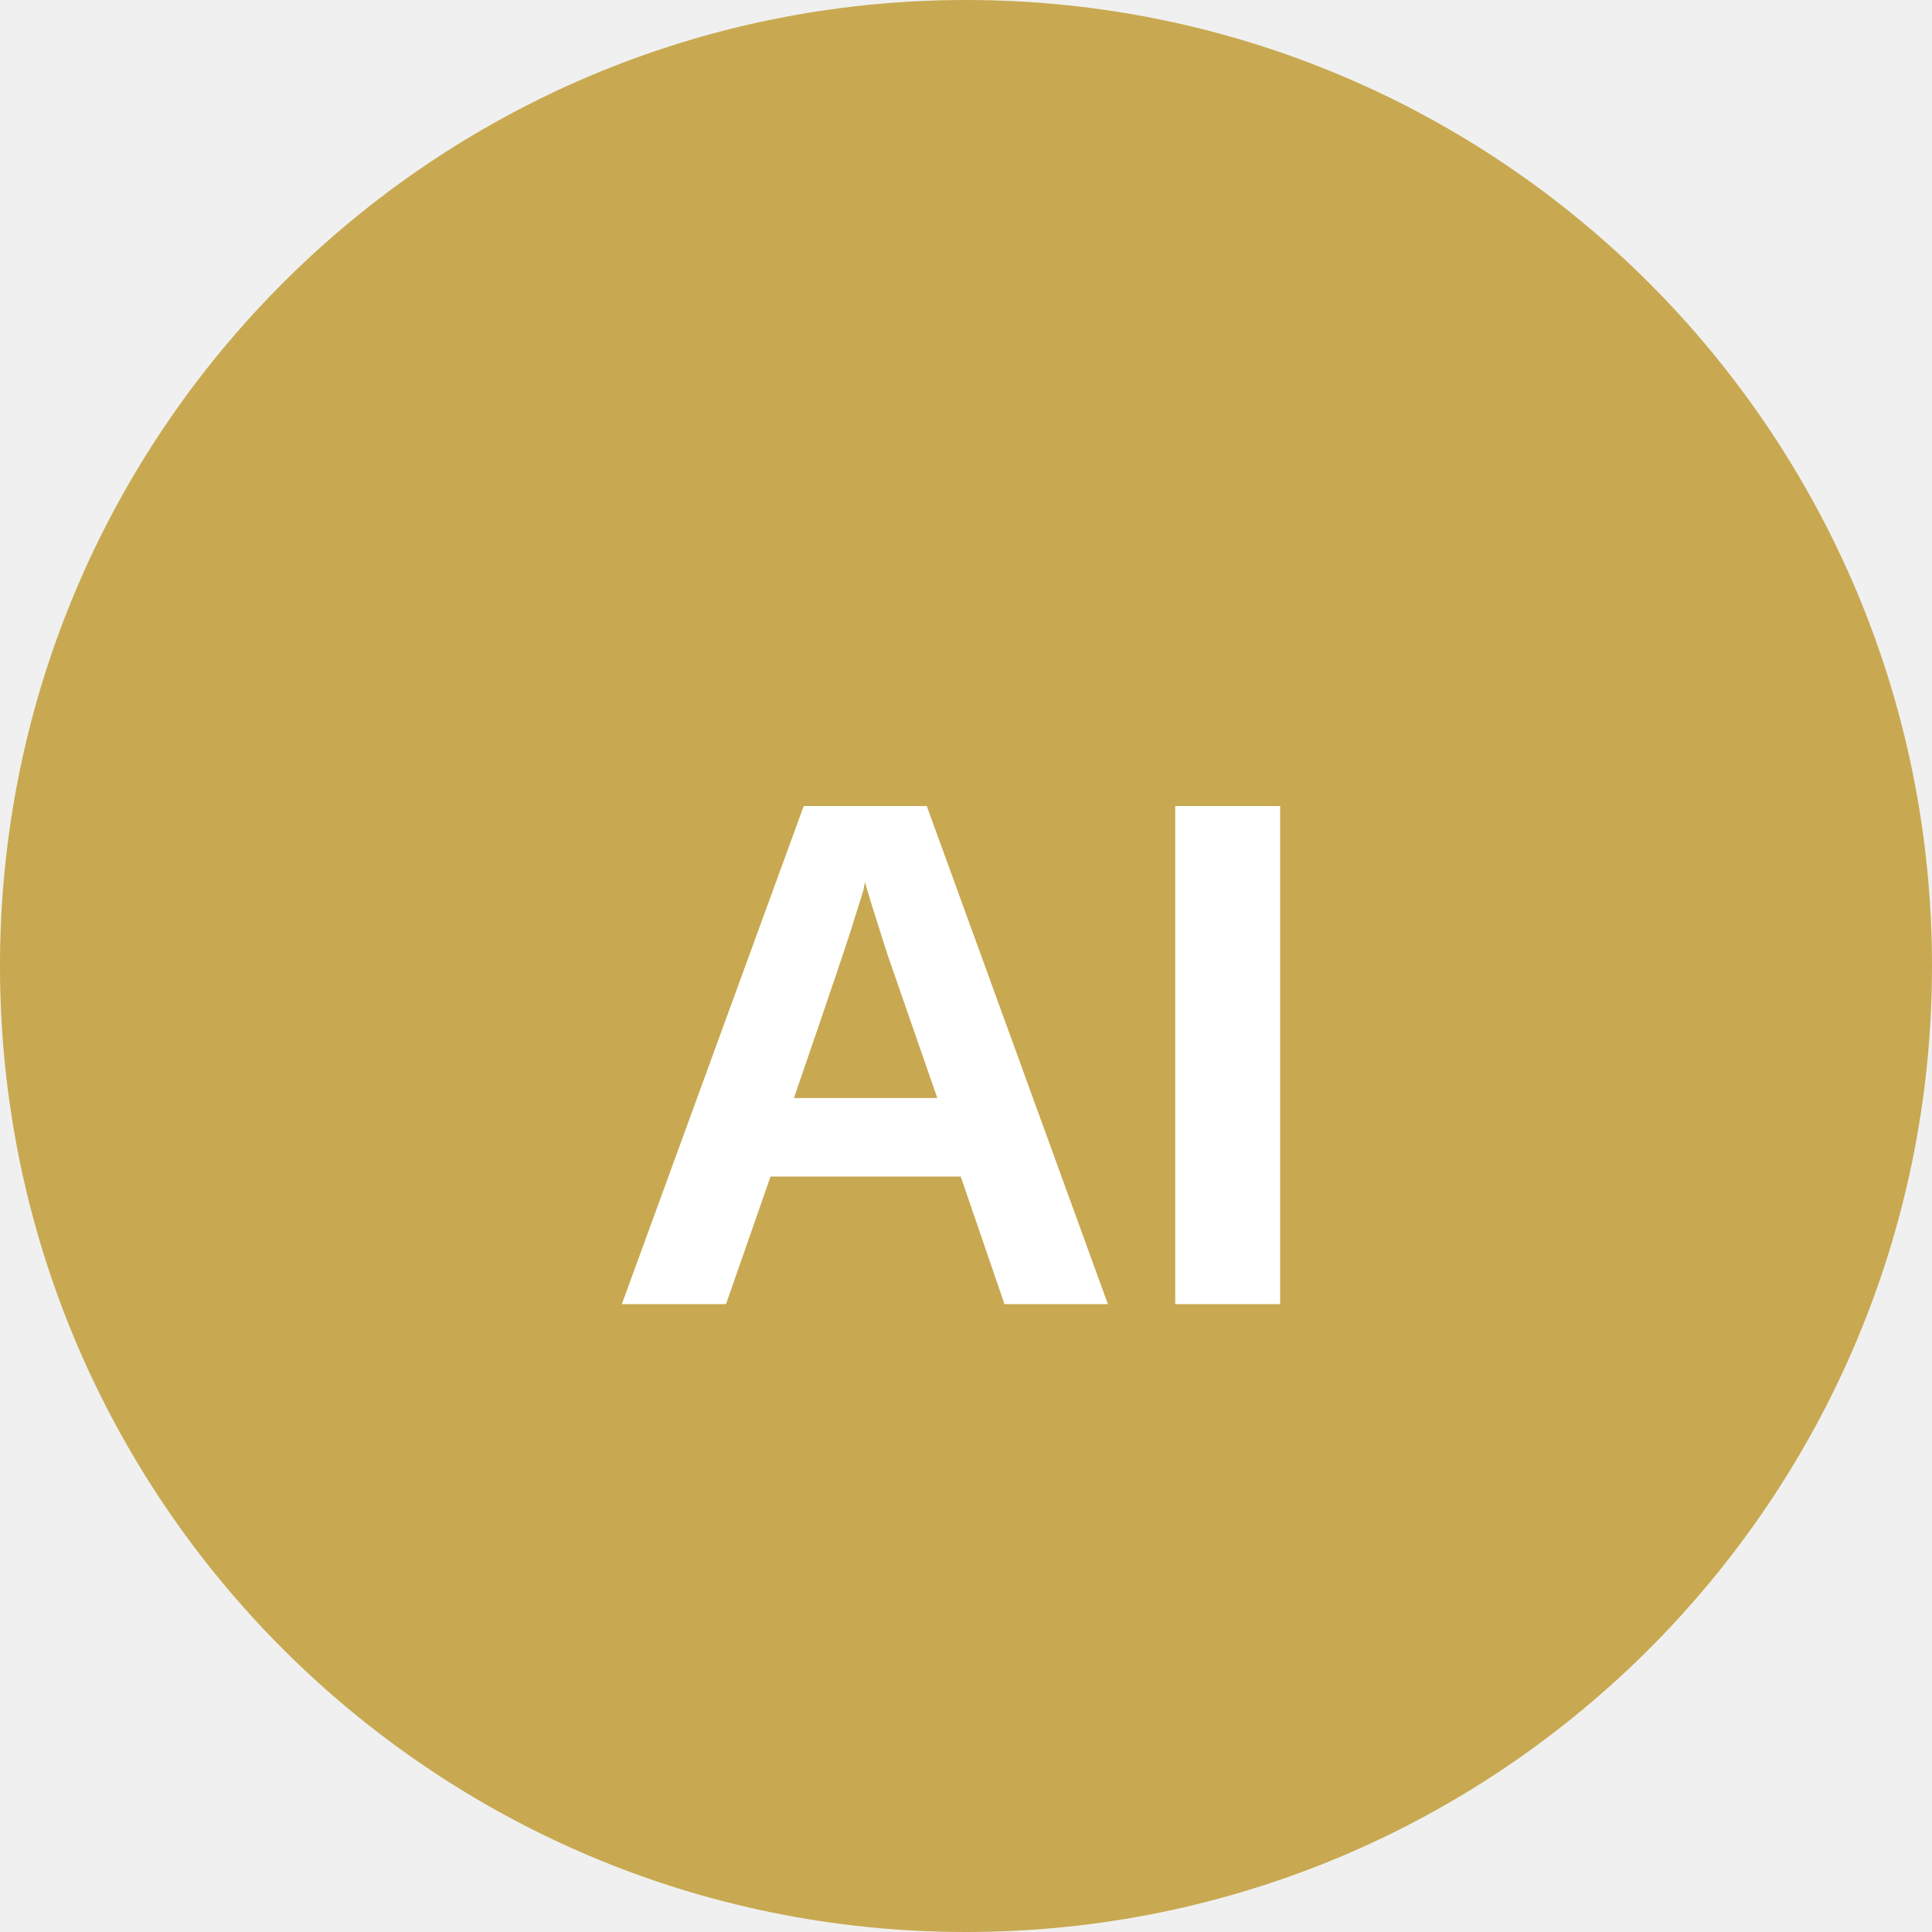
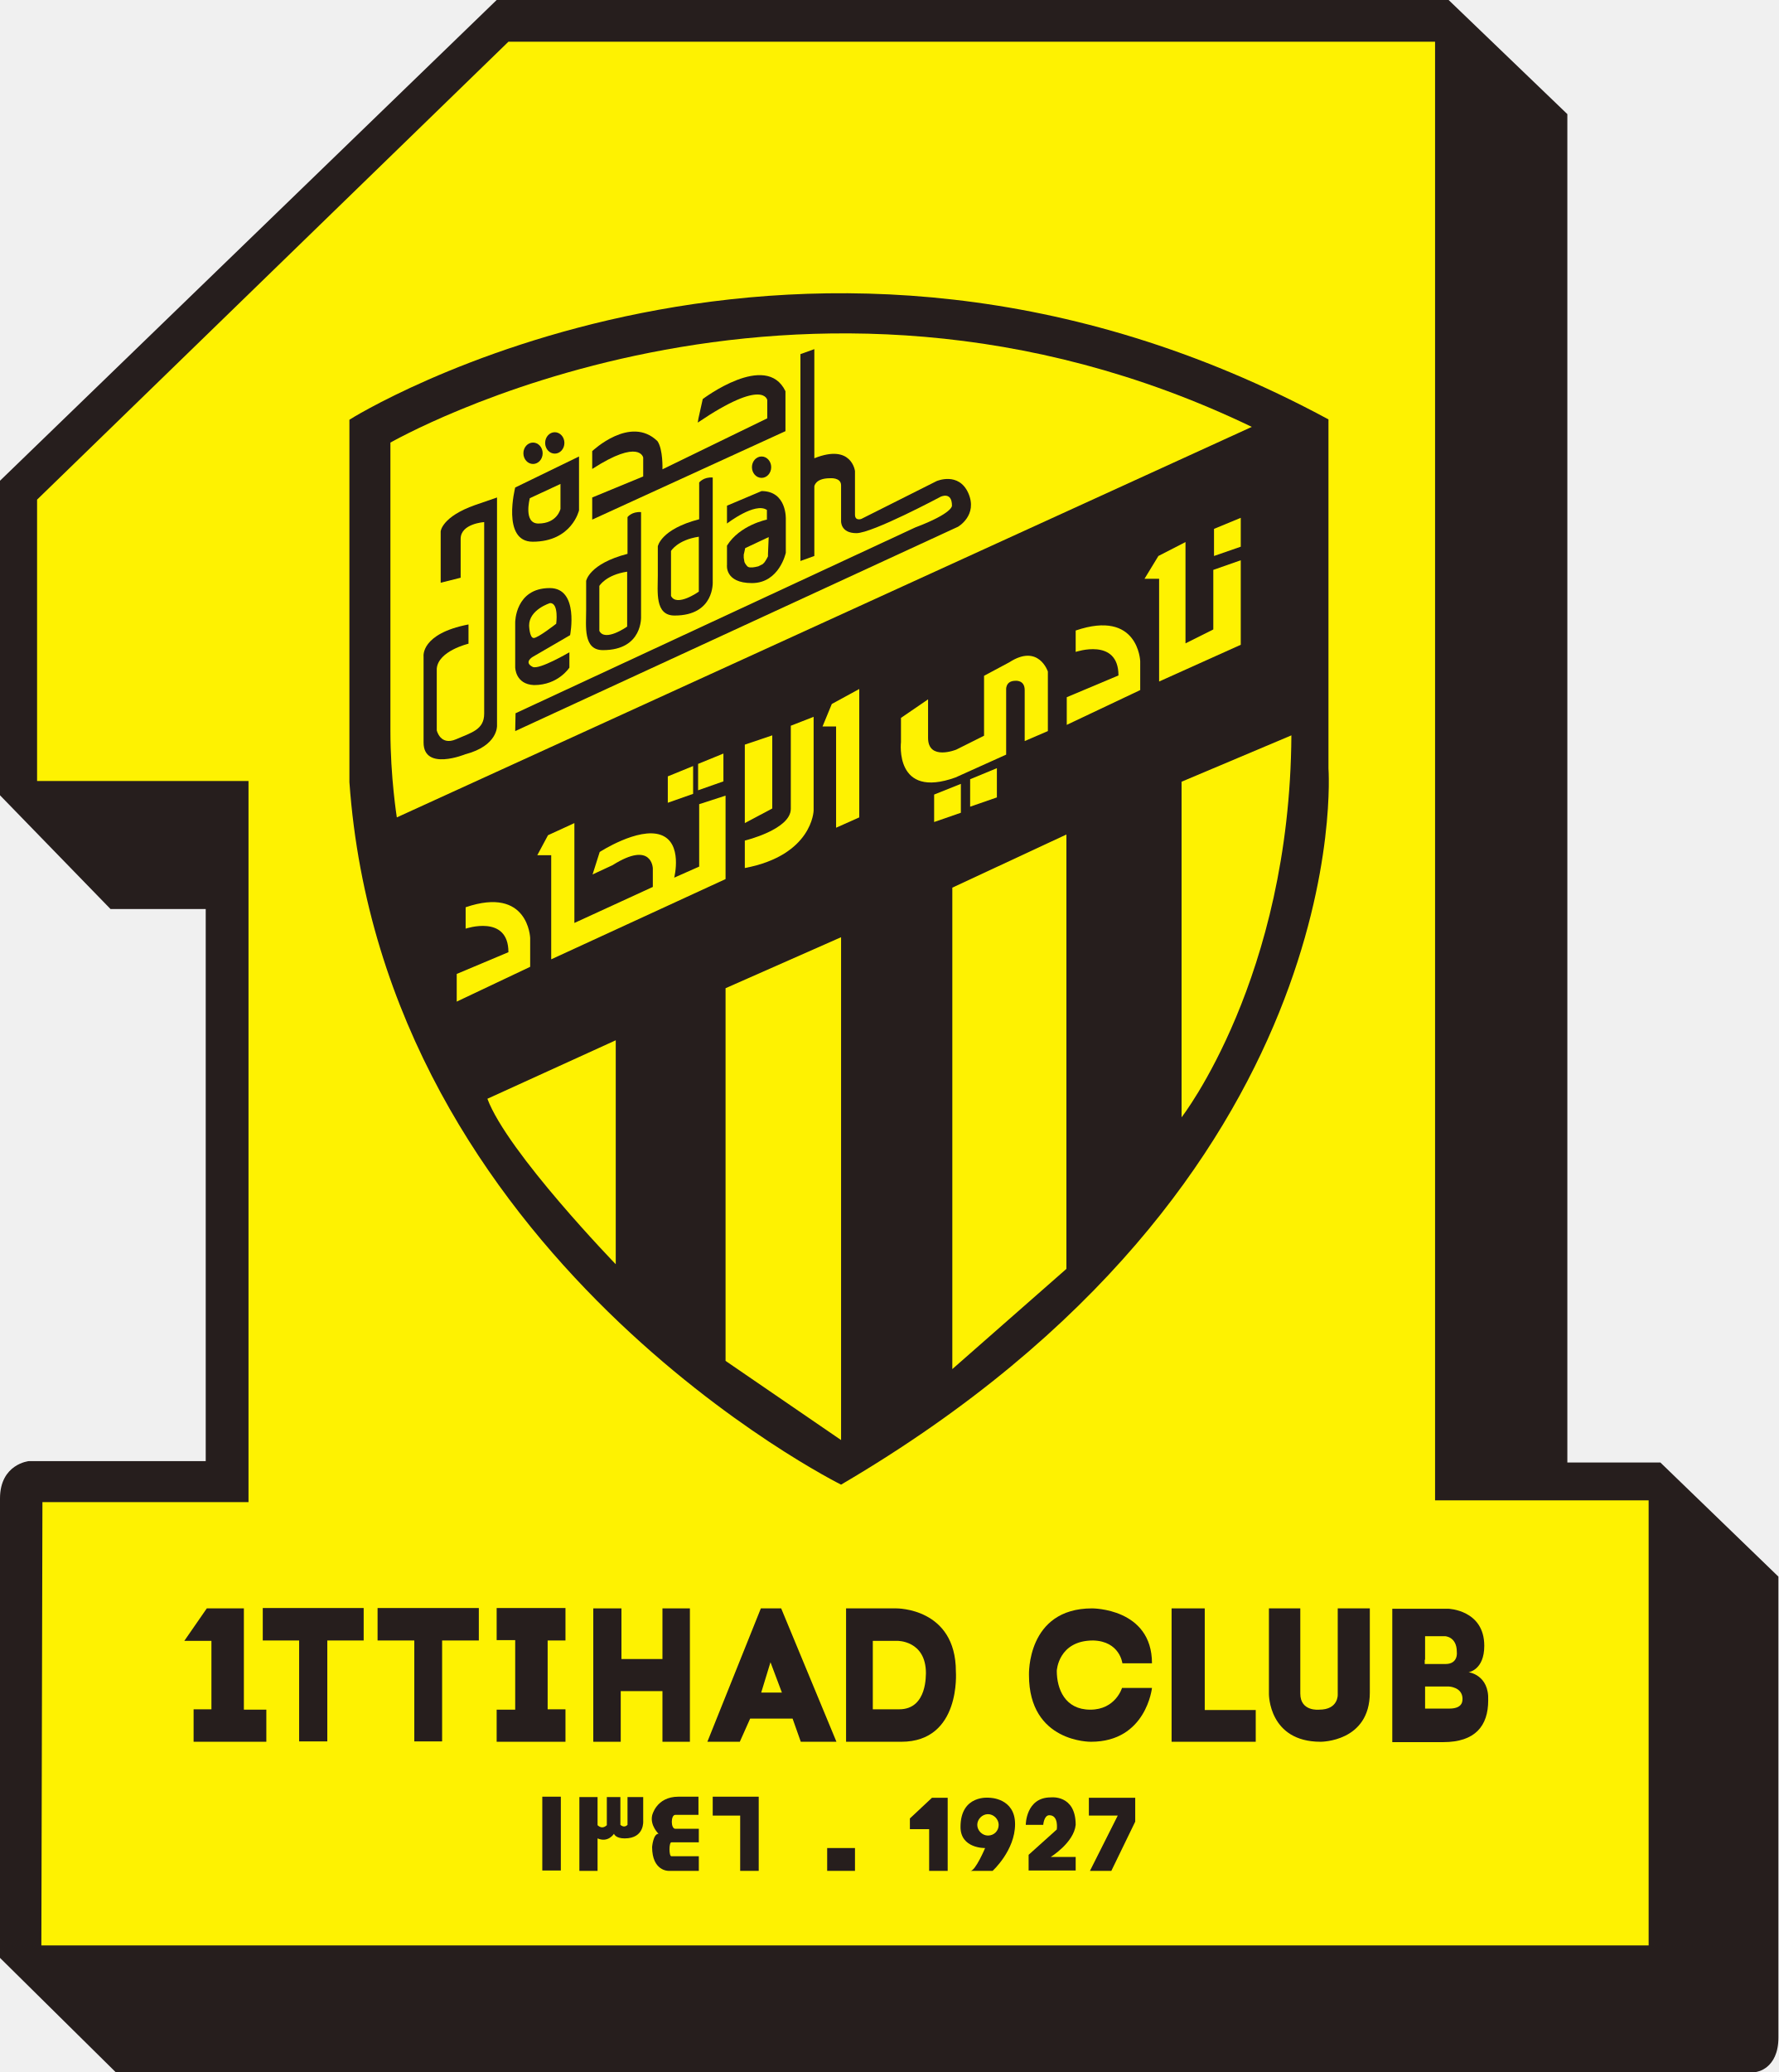
- <svg xmlns="http://www.w3.org/2000/svg" viewBox="0 0 40 40">
-   <circle cx="20" cy="20" r="20" fill="#C8A951" />
-   <text x="20" y="27" font-family="Arial, sans-serif" font-size="15" font-weight="700" fill="#fff" text-anchor="middle">AI</text>
+ <svg xmlns="http://www.w3.org/2000/svg" version="1.1" id="Layer_1" x="0px" y="0px" viewBox="0 0 257.556 300" xml:space="preserve" width="257.556" height="300">
+   <defs id="defs49">
+ 	
+ </defs>
+   <style type="text/css" id="style1">
+ 	.st0{fill:#261E1D;}
+ 	.st1{fill:#FEF201;}
+ </style>
+   <g id="الشعار" transform="matrix(0.5163511,0,0,0.5163511,-129.3976,-108.1756)">
+     <path class="st0" d="M 716.3,619.6 H 690.2 V 241.5 l -33.3,-32 h -267 L 250.6,344.3 v 88.2 l 31,31.9 h 26.7 v 154.8 h -49.6 c 0,0 -8.1,0.8 -8.1,10.5 v 128.8 l 32.4,32 h 460.1 c 0,0 6.3,-0.7 6.3,-9.7 V 651.6 Z" id="path1" />
+     <path class="st1" d="M 262.2,755 H 713 V 630.2 h -59.9 v -409 H 393.2 L 261,349.6 v 78.9 h 59.3 v 202.2 h -57.8 z" id="path2" />
+     <path class="st0" d="M 623.2,327.1 V 425 c 0,0 8.6,115.6 -136.7,200.8 0,0 -128.4,-63.7 -137.9,-197 V 327.2 c 0,-0.1 127.1,-79.7 274.6,-0.1 z" id="path3" />
+     <path class="st1" d="M 601.7,329.2 361.9,438.7 c 0,0 -1.8,-11.2 -1.8,-24.3 v -80.8 c 0,0.1 113.7,-65.9 241.6,-4.4 z" id="path4" />
+     <path class="st1" d="M 423.3,502.3 V 564 c 0,0 -30.4,-31.4 -36,-46.4 l 36,-16.4 z" id="path5" />
+     <path class="st1" d="M 486.5,473 V 613.3 L 454.1,591.1 V 486.6 l 32.4,-14.3 z" id="path6" />
+     <path class="st1" d="m 549.7,444 v 121.3 l -32,28.1 v -135 l 32,-14.9 z" id="path7" />
+     <path class="st1" d="m 612.8,415.7 -30.8,13 v 94.1 c 0,0 30.4,-39 30.8,-107.1 z" id="path8" />
+     <g id="نادي_الاتحاد">
+       <path class="st1" d="m 598.6,366.6 v 23.7 l -22.9,10.3 v -28.8 h -4.1 l 3.9,-6.4 7.6,-3.9 v 28.4 l 7.8,-3.9 v -16.7 z" id="path9" />
+       <path class="st1" d="m 598.6,362.8 -7.5,2.6 v -7.6 l 7.5,-3.1 z" id="path10" />
+       <path class="st1" d="m 549.7,412.8 20.7,-9.8 v -8.1 c 0,0 -0.5,-14.6 -18.1,-8.6 v 6 c 0,0 12,-4.1 12,6.6 l -14.5,6.1 v 7.8 z" id="path11" />
+       <path class="st1" d="m 544.5,414.5 v -16.7 c 0,0 -2.6,-7.9 -10.8,-2.6 l -7.1,3.8 v 16.8 l -7.8,3.9 c 0,0 -7.9,3.2 -7.9,-3.3 0,-6.5 0,-10.8 0,-10.8 l -7.6,5.2 v 6.8 c 0,0 -1.9,16.1 15.3,9.9 l 14.2,-6.4 V 403 c 0,0 -0.3,-2.6 2.6,-2.6 0,0 2.6,-0.3 2.6,2.6 v 14.3 z" id="path12" />
+       <path class="st1" d="m 530.2,433.1 -7.5,2.6 V 428 l 7.5,-3.1 z" id="path13" />
+       <path class="st1" d="m 520.1,437.4 -7.5,2.6 v -7.7 l 7.5,-3 z" id="path14" />
+       <path class="st1" d="m 491.6,438.7 v -36 l -7.7,4.2 -2.6,6.3 h 3.8 v 28.4 z" id="path15" />
+       <path class="st1" d="m 478.8,410.5 v 26.3 c 0,0 -0.3,12.5 -19.3,16.1 v -7.7 c 0,0 12.9,-3.1 12.9,-8.9 V 413 Z" id="path16" />
+       <path class="st1" d="m 467.2,415.7 v 20.5 l -7.7,4.1 v -22 z" id="path17" />
+       <path class="st1" d="M 454.1,432.6 V 456 l -48.9,22.5 v -29.2 h -3.9 l 3,-5.6 7.4,-3.4 v 28 l 22,-10.1 V 453 c 0,0 -0.2,-7.9 -11.3,-0.9 l -5.6,2.6 2,-6.3 c 0,0 10.8,-7 17.1,-4.8 6.3,2.2 3.8,12 3.8,12 l 7,-3.1 V 435 Z" id="path18" />
+       <path class="st1" d="m 453.5,428.6 -7.1,2.5 v -7.4 l 7.1,-2.9 z" id="path19" />
+       <path class="st1" d="m 445,432.1 -7.1,2.5 v -7.4 l 7.1,-2.9 z" id="path20" />
+       <path class="st1" d="m 378.6,490.4 20.7,-9.8 v -8.1 c 0,0 -0.5,-14.6 -18.1,-8.6 v 6 c 0,0 12,-4.1 12,6.6 l -14.5,6.1 v 7.8 z" id="path21" />
+     </g>
+     <g id="JEDDAH">
+       <ellipse class="st0" cx="464.2" cy="340.5" rx="2.7" ry="3" id="ellipse21" />
+       <path class="st0" d="m 446.5,326.8 1.2,-5.4 c 0,0 17.8,-13.5 23.2,-2.2 v 11.2 l -54.2,24.8 V 349 l 14.3,-5.9 v -5.3 c 0,0 -1,-5.4 -14.3,3.2 v -5 c 0,0 10.7,-10.2 18.3,-2.8 1.6,2.3 1.4,7.9 1.4,7.9 l 29.4,-14.3 v -5.1 c 0,0 -0.9,-6.3 -19.5,6.3 z" id="path22" />
+       <path class="st0" d="m 395.1,346.2 c 0,0 -3.9,15.2 4.9,15.2 11,0 13,-8.8 13,-8.8 v -15.1 z m 12.7,6 c 0,0 -0.9,4.1 -6.2,4.1 -4.3,0 -2.4,-7.1 -2.4,-7.1 l 8.6,-4 z" id="path23" />
+       <ellipse class="st0" cx="400.1" cy="336.6" rx="2.7" ry="3" id="ellipse23" />
+       <ellipse class="st0" cx="406.2" cy="333.7" rx="2.7" ry="3" id="ellipse24" />
+       <path class="st0" d="m 395.1,414.5 124.2,-57.3 c 0,0 5.6,-3.2 2.9,-9.4 -2.7,-6.1 -8.9,-3.4 -8.9,-3.4 L 492.2,355 c 0,0 -1.8,0.7 -1.8,-1.2 v -12.2 c 0,0 -0.9,-7.8 -11.4,-3.6 v -30.6 l -3.9,1.4 v 58 l 3.9,-1.4 v -19.5 c 0,0 0.2,-2.3 4.4,-2.3 0,0 3.1,-0.3 3.1,2 v 10 c 0,0 -0.2,3.4 4.3,3.4 4.5,0 23.6,-10.2 23.6,-10.2 0,0 3.2,-1.6 3.2,2.5 0,0 0.3,2.1 -10.3,6.1 l -112.1,52.1 z" id="path24" />
+       <path class="st0" d="m 464.2,347.2 -9.7,4.1 v 5 c 0,0 7.9,-6.1 11.2,-3.8 v 2.7 c 0,0 -7.6,1.5 -11.2,7.3 v 5.4 c 0,0 -0.7,5.1 7,5.1 7.7,0 9.5,-8.5 9.5,-8.5 v -9.4 c 0,0.1 0.4,-7.9 -6.8,-7.9 z m 1.8,17.6 v 0.7 l -0.2,0.4 -0.4,0.7 -0.4,0.6 -0.5,0.5 -0.6,0.3 -0.6,0.3 -0.9,0.2 -0.7,0.1 h -0.3 -0.5 l -0.4,-0.1 -0.3,-0.2 -0.4,-0.5 -0.2,-0.3 -0.2,-0.4 -0.1,-0.6 -0.1,-0.6 v -0.6 -0.3 l 0.1,-0.4 0.2,-0.9 0.1,-0.5 6.6,-3.1 z" id="path25" />
+       <path class="st0" d="m 450.5,372.6 v -29.2 c -2.6,-0.2 -3.8,1.4 -3.8,1.4 v 10.3 c -10.8,2.8 -11.6,7.6 -11.6,7.6 v 8.1 c 0,4.6 -0.9,11.3 4.7,11.3 11.3,0 10.7,-9.5 10.7,-9.5 z m -3.9,2.8 c 0,0 -6.2,4.4 -7.8,1.2 V 364 c 0,0 1.8,-3.1 7.8,-4 z" id="path26" />
+       <path class="st0" d="m 430.4,382.3 v -29.2 c -2.6,-0.2 -3.8,1.4 -3.8,1.4 v 10.3 c -10.8,2.8 -11.6,7.6 -11.6,7.6 v 8.1 c 0,4.6 -0.9,11.3 4.7,11.3 11.3,0 10.7,-9.5 10.7,-9.5 z m -3.9,2.9 c 0,0 -6.2,4.4 -7.8,1.2 v -12.6 c 0,0 1.8,-3.1 7.8,-4 z" id="path27" />
+       <path class="st0" d="m 400,393.7 10.5,-6.1 c 0,0 2.6,-13.2 -5.7,-13.2 -9.7,0 -9.7,9.6 -9.7,9.6 v 12.6 c 0,0 0,4.8 5.3,5 6.8,0 9.9,-4.9 9.9,-4.9 v -4.3 c 0,0 -8.5,5 -10.3,4.1 -2.6,-1.3 0,-2.8 0,-2.8 z m 4.9,-15.1 c 2.5,0 1.7,5.8 1.7,5.8 0,0 -5.1,4 -6.3,4 -1.2,0 -1.3,-3.5 -1.3,-3.5 0,-4.5 5.9,-6.3 5.9,-6.3 z" id="path28" />
+       <path class="st0" d="m 374.2,372.9 v -14.4 c 0,0 0.3,-4.1 9.7,-7.4 L 390,349 v 64 c 0,0 0.3,5.6 -8.9,8 0,0 -11.7,4.8 -11.7,-3.3 v -24.1 c 0,0 -0.9,-6.4 12.6,-9 v 5.4 c 0,0 -8.5,2 -8.9,7 v 16 1.3 c 0,0 1,4.4 5.4,2.5 4.4,-1.9 7.9,-2.7 7.9,-7.2 v -53.7 c 0,0 -6.6,0.4 -6.6,4.7 v 10.9 z" id="path29" />
+     </g>
+     <g id="ITTIHAD_CLUB">
+       <path class="st0" d="m 325.4,697.9 h -20.5 v -9.1 h 5 v -19.2 h -7.6 l 6.3,-9.1 H 319 v 28.4 h 6.3 v 9 z" id="path30" />
+       <path class="st0" d="m 334.5,697.9 v -28.4 h -10.2 v -9.1 h 28.3 v 9.1 h -10.2 v 28.3 h -7.9 z" id="path31" />
+       <path class="st0" d="m 366.8,697.9 v -28.4 h -10.3 v -9.1 h 28.4 v 9.1 h -10.3 v 28.3 h -7.8 z" id="path32" />
+       <path class="st0" d="m 417,697.9 v -37.4 h 7.9 v 14.2 h 11.5 v -14.2 h 7.7 v 37.4 h -7.7 v -14.2 h -11.7 v 14.2 z" id="path33" />
+       <path class="st0" d="m 389.9,697.9 v -9 h 5.2 v -19.5 h -5.2 v -9 h 19.3 v 9.1 h -5 v 19.3 h 5 v 9.1 z" id="path34" />
+       <path class="st0" d="M 469.7,660.5 H 464 l -15,37.4 h 9.1 l 2.9,-6.5 h 11.9 l 2.3,6.5 h 10 z m -5.6,23.6 2.6,-8.5 3.2,8.5 z" id="path35" />
+       <path class="st0" d="m 518.7,678.2 c 0,-17.9 -16.7,-17.7 -16.7,-17.7 h -14.1 v 37.4 h 15.5 c 16.8,0 15.3,-19.7 15.3,-19.7 z m -15.9,10.6 h -7.4 v -19.2 h 6.8 c 0,0 8.1,-0.2 8.1,9.1 -0.1,-0.1 0.6,10.1 -7.5,10.1 z" id="path36" />
+       <path class="st0" d="m 565.4,675.9 h 8.3 c 0,-15.5 -16.8,-15.4 -16.8,-15.4 -18.4,0 -17.7,18.7 -17.7,18.7 0,19 17.4,18.7 17.4,18.7 15.5,0 17.1,-15.1 17.1,-15.1 h -8.4 c 0,0 -1.8,6.1 -8.9,6.1 -7.1,0 -9.4,-5.8 -9.4,-10.9 0,0 0.4,-8.5 10.2,-8.5 7.5,0.2 8.2,6.4 8.2,6.4 z" id="path37" />
+       <path class="st0" d="m 579.2,697.9 v -37.4 h 9.3 V 689 h 14.3 v 8.9 z" id="path38" />
+       <path class="st0" d="m 606.5,660.5 v 24 c 0,0 -0.1,13.4 14.5,13.4 0,0 13.8,0.1 13.8,-13.8 v -23.6 h -9 v 24.2 c 0,0 0.2,4.2 -5.2,4.2 0,0 -5.3,0.6 -5.3,-4.5 v -23.9 z" id="path39" />
+       <path class="st0" d="m 662.5,678.4 c 0,0 4.4,-0.6 4.4,-7.4 0,-10.1 -10.1,-10.4 -10.1,-10.4 h -2.6 -13.1 V 698 h 14.3 c 9,0 12.6,-4.6 12.6,-11.7 0.3,-7.2 -5.5,-7.9 -5.5,-7.9 z m -12.2,-3.5 v -6.6 h 5.6 c 0,0 3.3,0.1 3.3,4.4 0,0 0.5,3.4 -3.2,3.4 h -5.8 v -1.2 z m 6.8,13.7 h -6.8 v -0.9 -5.3 h 6.6 c 0,0 3.9,0.1 3.9,3.5 -0.1,0 0.5,2.7 -3.7,2.7 z" id="path40" />
+     </g>
+     <g id="التاريخ">
+       <path class="st0" d="m 402.7,713.3 h 5.2 V 734 h -5.2 z" id="path41" />
+       <path class="st0" d="m 413.1,734.1 v -20.7 h 5.1 v 7.9 c 0.9,0.8 1.7,0.8 2.6,0 v -7.9 h 3.8 v 7.8 c 0.7,0.6 1.4,0.6 2,0 v -7.8 h 4.4 v 6.6 c 0,0 0.5,5 -5.2,5 -2.6,0 -3,-1.3 -3,-1.3 0,0 -1.6,2.6 -4.6,1.3 v 9.1 z" id="path42" />
+       <path class="st0" d="m 446.6,734.1 h -8.5 c 0,0 -4.6,0.1 -4.6,-6.7 0,0 0.3,-3.7 1.8,-3.7 0,0 -2.4,-2.3 -1.8,-5.1 0,0 1.1,-5.3 7.4,-5.3 h 5.6 v 5.1 H 440 c -1.3,0 -1.3,3.9 0,3.9 h 6.6 v 3.8 h -7.7 c -0.7,0 -0.7,3.9 0,3.9 h 7.7 z" id="path43" />
+       <path class="st0" d="m 458.2,734.1 v -15.5 h -7.7 v -5.3 h 0.9 12 v 20.8 z" id="path44" />
+       <path class="st0" d="m 482.6,727.7 h 7.8 v 6.4 h -7.8 z" id="path45" />
+       <path class="st0" d="M 516.4,734.1 V 713.6 H 512 l -6.2,5.8 v 3 h 5.4 v 11.7 z" id="path46" />
+       <path class="st0" d="m 528.1,713.6 c 0,0 -8.1,-1 -8.1,8.2 0,6.1 6.9,5.9 6.9,5.9 0,0 -2.7,6.4 -4.1,6.4 h 6.2 c 0,0 6.3,-5.7 6.3,-13.1 0,-7.4 -7.2,-7.4 -7.2,-7.4 z m -0.4,10.6 c -1.6,0 -3,-1.4 -3,-3 0,-1.6 1.4,-3 3,-3 1.6,0 3,1.4 3,3 0,1.7 -1.3,3 -3,3 z" id="path47" />
+       <path class="st0" d="m 562.3,734.1 6.7,-13.8 v -6.7 h -13 v 5 h 8.1 l -7.8,15.5 z" id="path48" />
+       <path class="st0" d="m 538.3,721.2 c 0,0 0,-7.7 7,-7.7 0,0 7,-0.9 7,7.7 -0.5,5 -7,9 -7,9 h 7 v 3.8 h -13.2 v -4.4 l 7.9,-7.1 c 0,0 0.6,-4 -2.1,-4 -1.5,0 -1.7,2.7 -1.7,2.7 z" id="path49" />
+     </g>
+   </g>
</svg>
